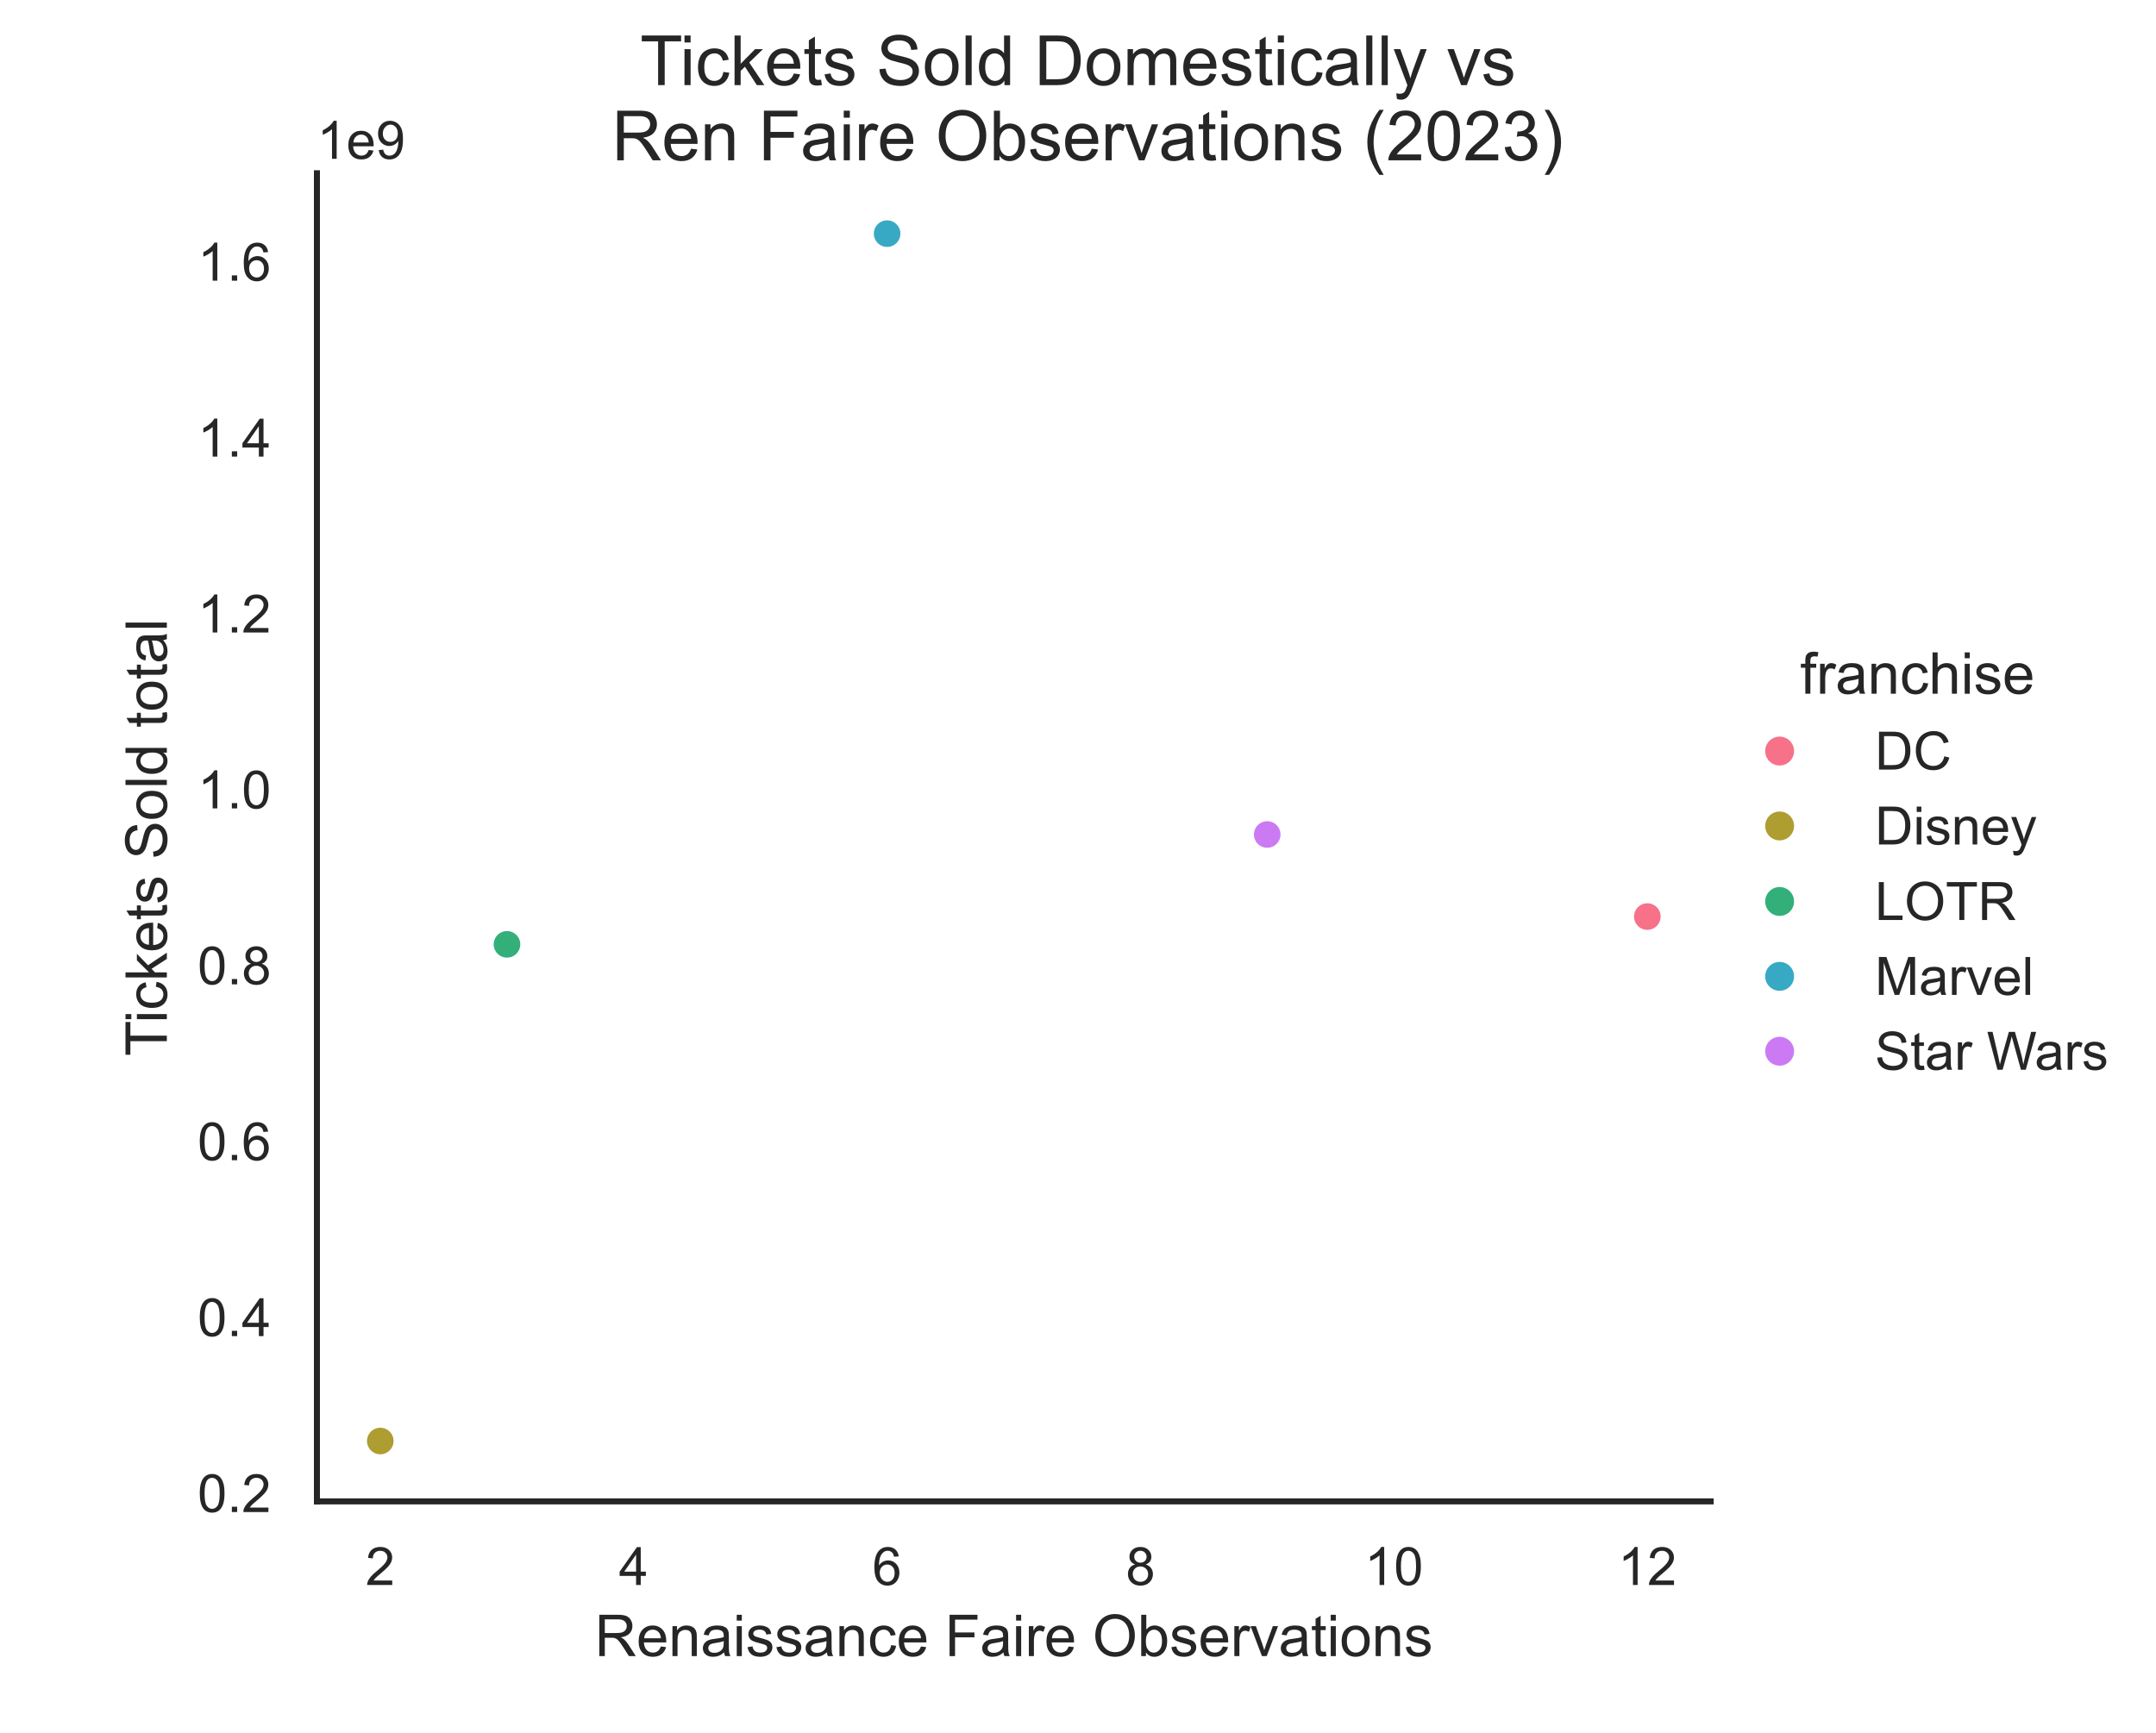
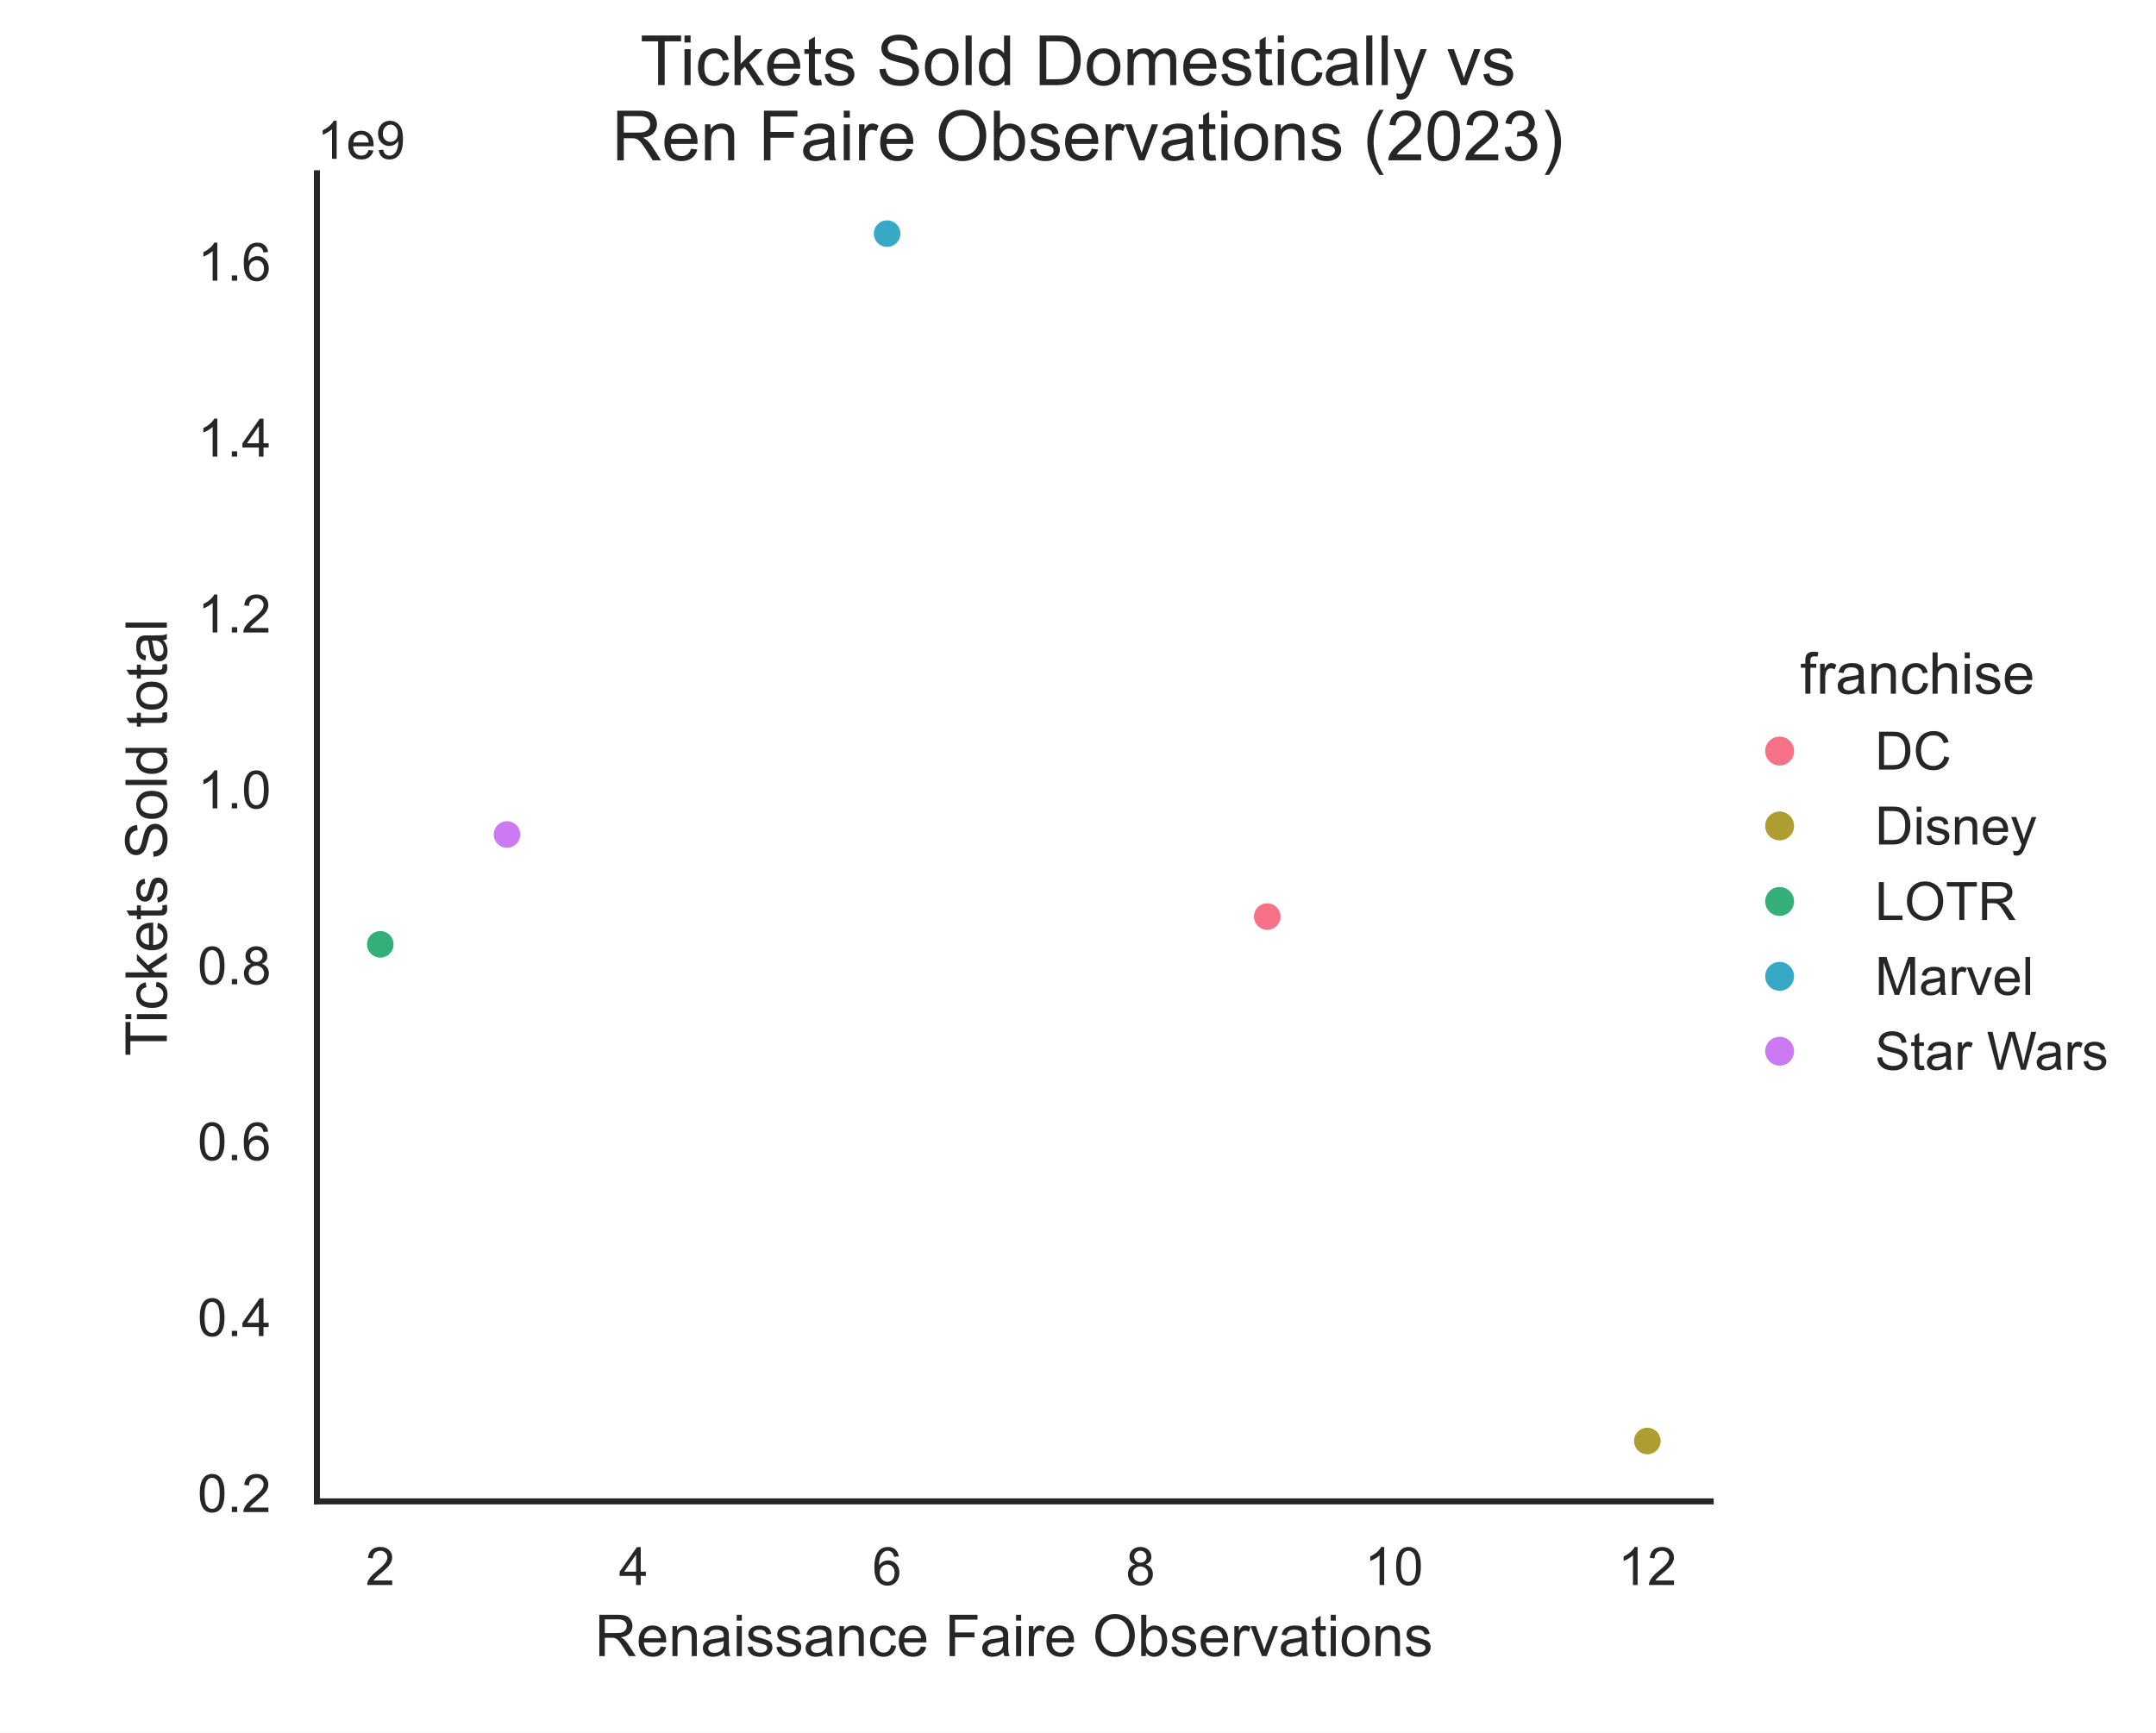
<svg xmlns="http://www.w3.org/2000/svg" xmlns:xlink="http://www.w3.org/1999/xlink" width="447.84pt" height="360pt" viewBox="0 0 447.84 360" version="1.1">
  <defs>
    <style type="text/css">*{stroke-linejoin: round; stroke-linecap: butt}</style>
  </defs>
  <g id="figure_1">
    <g id="patch_1">
      <path d="M 0 360  L 447.84 360  L 447.84 0  L 0 0  z " style="fill: #ffffff" />
    </g>
    <g id="axes_1">
      <g id="patch_2">
        <path d="M 65.832 311.94  L 355.341 311.94  L 355.341 36  L 65.832 36  z " style="fill: #ffffff" />
      </g>
      <g id="matplotlib.axis_1">
        <g id="xtick_1">
          <g id="text_1">
            <g style="fill: #262626" transform="translate(75.93343 329.3136) scale(0.11 -0.11)">
              <defs>
                <path id="ArialMT-32" d="M 3222 541  L 3222 0  L 194 0  Q 188 203 259 391  Q 375 700 629 1000  Q 884 1300 1366 1694  Q 2113 2306 2375 2664  Q 2638 3022 2638 3341  Q 2638 3675 2398 3904  Q 2159 4134 1775 4134  Q 1369 4134 1125 3890  Q 881 3647 878 3216  L 300 3275  Q 359 3922 746 4261  Q 1134 4600 1788 4600  Q 2447 4600 2831 4234  Q 3216 3869 3216 3328  Q 3216 3053 3103 2787  Q 2991 2522 2730 2228  Q 2469 1934 1863 1422  Q 1356 997 1212 845  Q 1069 694 975 541  L 3222 541  z " transform="scale(0.015625)" />
              </defs>
              <use xlink:href="#ArialMT-32" />
            </g>
          </g>
        </g>
        <g id="xtick_2">
          <g id="text_2">
            <g style="fill: #262626" transform="translate(128.5713 329.3136) scale(0.11 -0.11)">
              <defs>
                <path id="ArialMT-34" d="M 2069 0  L 2069 1097  L 81 1097  L 81 1613  L 2172 4581  L 2631 4581  L 2631 1613  L 3250 1613  L 3250 1097  L 2631 1097  L 2631 0  L 2069 0  z M 2069 1613  L 2069 3678  L 634 1613  L 2069 1613  z " transform="scale(0.015625)" />
              </defs>
              <use xlink:href="#ArialMT-34" />
            </g>
          </g>
        </g>
        <g id="xtick_3">
          <g id="text_3">
            <g style="fill: #262626" transform="translate(181.2092 329.3136) scale(0.11 -0.11)">
              <defs>
                <path id="ArialMT-36" d="M 3184 3459  L 2625 3416  Q 2550 3747 2413 3897  Q 2184 4138 1850 4138  Q 1581 4138 1378 3988  Q 1113 3794 959 3422  Q 806 3050 800 2363  Q 1003 2672 1297 2822  Q 1591 2972 1913 2972  Q 2475 2972 2870 2558  Q 3266 2144 3266 1488  Q 3266 1056 3080 686  Q 2894 316 2569 119  Q 2244 -78 1831 -78  Q 1128 -78 684 439  Q 241 956 241 2144  Q 241 3472 731 4075  Q 1159 4600 1884 4600  Q 2425 4600 2770 4297  Q 3116 3994 3184 3459  z M 888 1484  Q 888 1194 1011 928  Q 1134 663 1356 523  Q 1578 384 1822 384  Q 2178 384 2434 671  Q 2691 959 2691 1453  Q 2691 1928 2437 2201  Q 2184 2475 1800 2475  Q 1419 2475 1153 2201  Q 888 1928 888 1484  z " transform="scale(0.015625)" />
              </defs>
              <use xlink:href="#ArialMT-36" />
            </g>
          </g>
        </g>
        <g id="xtick_4">
          <g id="text_4">
            <g style="fill: #262626" transform="translate(233.8471 329.3136) scale(0.11 -0.11)">
              <defs>
                <path id="ArialMT-38" d="M 1131 2484  Q 781 2613 612 2850  Q 444 3088 444 3419  Q 444 3919 803 4259  Q 1163 4600 1759 4600  Q 2359 4600 2725 4251  Q 3091 3903 3091 3403  Q 3091 3084 2923 2848  Q 2756 2613 2416 2484  Q 2838 2347 3058 2040  Q 3278 1734 3278 1309  Q 3278 722 2862 322  Q 2447 -78 1769 -78  Q 1091 -78 675 323  Q 259 725 259 1325  Q 259 1772 486 2073  Q 713 2375 1131 2484  z M 1019 3438  Q 1019 3113 1228 2906  Q 1438 2700 1772 2700  Q 2097 2700 2305 2904  Q 2513 3109 2513 3406  Q 2513 3716 2298 3927  Q 2084 4138 1766 4138  Q 1444 4138 1231 3931  Q 1019 3725 1019 3438  z M 838 1322  Q 838 1081 952 856  Q 1066 631 1291 507  Q 1516 384 1775 384  Q 2178 384 2440 643  Q 2703 903 2703 1303  Q 2703 1709 2433 1975  Q 2163 2241 1756 2241  Q 1359 2241 1098 1978  Q 838 1716 838 1322  z " transform="scale(0.015625)" />
              </defs>
              <use xlink:href="#ArialMT-38" />
            </g>
          </g>
        </g>
        <g id="xtick_5">
          <g id="text_5">
            <g style="fill: #262626" transform="translate(283.4264 329.3136) scale(0.11 -0.11)">
              <defs>
                <path id="ArialMT-31" d="M 2384 0  L 1822 0  L 1822 3584  Q 1619 3391 1289 3197  Q 959 3003 697 2906  L 697 3450  Q 1169 3672 1522 3987  Q 1875 4303 2022 4600  L 2384 4600  L 2384 0  z " transform="scale(0.015625)" />
                <path id="ArialMT-30" d="M 266 2259  Q 266 3072 433 3567  Q 600 4063 929 4331  Q 1259 4600 1759 4600  Q 2128 4600 2406 4451  Q 2684 4303 2865 4023  Q 3047 3744 3150 3342  Q 3253 2941 3253 2259  Q 3253 1453 3087 958  Q 2922 463 2592 192  Q 2263 -78 1759 -78  Q 1097 -78 719 397  Q 266 969 266 2259  z M 844 2259  Q 844 1131 1108 757  Q 1372 384 1759 384  Q 2147 384 2411 759  Q 2675 1134 2675 2259  Q 2675 3391 2411 3762  Q 2147 4134 1753 4134  Q 1366 4134 1134 3806  Q 844 3388 844 2259  z " transform="scale(0.015625)" />
              </defs>
              <use xlink:href="#ArialMT-31" />
              <use xlink:href="#ArialMT-30" x="55.615" />
            </g>
          </g>
        </g>
        <g id="xtick_6">
          <g id="text_6">
            <g style="fill: #262626" transform="translate(336.0643 329.3136) scale(0.11 -0.11)">
              <use xlink:href="#ArialMT-31" />
              <use xlink:href="#ArialMT-32" x="55.615" />
            </g>
          </g>
        </g>
        <g id="text_7">
          <g style="fill: #262626" transform="translate(123.551 344.0892) scale(0.12 -0.12)">
            <defs>
              <path id="ArialMT-52" d="M 503 0  L 503 4581  L 2534 4581  Q 3147 4581 3465 4457  Q 3784 4334 3975 4021  Q 4166 3709 4166 3331  Q 4166 2844 3850 2509  Q 3534 2175 2875 2084  Q 3116 1969 3241 1856  Q 3506 1613 3744 1247  L 4541 0  L 3778 0  L 3172 953  Q 2906 1366 2734 1584  Q 2563 1803 2427 1890  Q 2291 1978 2150 2013  Q 2047 2034 1813 2034  L 1109 2034  L 1109 0  L 503 0  z M 1109 2559  L 2413 2559  Q 2828 2559 3062 2645  Q 3297 2731 3419 2920  Q 3541 3109 3541 3331  Q 3541 3656 3305 3865  Q 3069 4075 2559 4075  L 1109 4075  L 1109 2559  z " transform="scale(0.015625)" />
              <path id="ArialMT-65" d="M 2694 1069  L 3275 997  Q 3138 488 2766 206  Q 2394 -75 1816 -75  Q 1088 -75 661 373  Q 234 822 234 1631  Q 234 2469 665 2931  Q 1097 3394 1784 3394  Q 2450 3394 2872 2941  Q 3294 2488 3294 1666  Q 3294 1616 3291 1516  L 816 1516  Q 847 969 1125 678  Q 1403 388 1819 388  Q 2128 388 2347 550  Q 2566 713 2694 1069  z M 847 1978  L 2700 1978  Q 2663 2397 2488 2606  Q 2219 2931 1791 2931  Q 1403 2931 1139 2672  Q 875 2413 847 1978  z " transform="scale(0.015625)" />
              <path id="ArialMT-6e" d="M 422 0  L 422 3319  L 928 3319  L 928 2847  Q 1294 3394 1984 3394  Q 2284 3394 2536 3286  Q 2788 3178 2913 3003  Q 3038 2828 3088 2588  Q 3119 2431 3119 2041  L 3119 0  L 2556 0  L 2556 2019  Q 2556 2363 2490 2533  Q 2425 2703 2258 2804  Q 2091 2906 1866 2906  Q 1506 2906 1245 2678  Q 984 2450 984 1813  L 984 0  L 422 0  z " transform="scale(0.015625)" />
              <path id="ArialMT-61" d="M 2588 409  Q 2275 144 1986 34  Q 1697 -75 1366 -75  Q 819 -75 525 192  Q 231 459 231 875  Q 231 1119 342 1320  Q 453 1522 633 1644  Q 813 1766 1038 1828  Q 1203 1872 1538 1913  Q 2219 1994 2541 2106  Q 2544 2222 2544 2253  Q 2544 2597 2384 2738  Q 2169 2928 1744 2928  Q 1347 2928 1158 2789  Q 969 2650 878 2297  L 328 2372  Q 403 2725 575 2942  Q 747 3159 1072 3276  Q 1397 3394 1825 3394  Q 2250 3394 2515 3294  Q 2781 3194 2906 3042  Q 3031 2891 3081 2659  Q 3109 2516 3109 2141  L 3109 1391  Q 3109 606 3145 398  Q 3181 191 3288 0  L 2700 0  Q 2613 175 2588 409  z M 2541 1666  Q 2234 1541 1622 1453  Q 1275 1403 1131 1340  Q 988 1278 909 1158  Q 831 1038 831 891  Q 831 666 1001 516  Q 1172 366 1500 366  Q 1825 366 2078 508  Q 2331 650 2450 897  Q 2541 1088 2541 1459  L 2541 1666  z " transform="scale(0.015625)" />
              <path id="ArialMT-69" d="M 425 3934  L 425 4581  L 988 4581  L 988 3934  L 425 3934  z M 425 0  L 425 3319  L 988 3319  L 988 0  L 425 0  z " transform="scale(0.015625)" />
              <path id="ArialMT-73" d="M 197 991  L 753 1078  Q 800 744 1014 566  Q 1228 388 1613 388  Q 2000 388 2187 545  Q 2375 703 2375 916  Q 2375 1106 2209 1216  Q 2094 1291 1634 1406  Q 1016 1563 777 1677  Q 538 1791 414 1992  Q 291 2194 291 2438  Q 291 2659 392 2848  Q 494 3038 669 3163  Q 800 3259 1026 3326  Q 1253 3394 1513 3394  Q 1903 3394 2198 3281  Q 2494 3169 2634 2976  Q 2775 2784 2828 2463  L 2278 2388  Q 2241 2644 2061 2787  Q 1881 2931 1553 2931  Q 1166 2931 1000 2803  Q 834 2675 834 2503  Q 834 2394 903 2306  Q 972 2216 1119 2156  Q 1203 2125 1616 2013  Q 2213 1853 2448 1751  Q 2684 1650 2818 1456  Q 2953 1263 2953 975  Q 2953 694 2789 445  Q 2625 197 2315 61  Q 2006 -75 1616 -75  Q 969 -75 630 194  Q 291 463 197 991  z " transform="scale(0.015625)" />
              <path id="ArialMT-63" d="M 2588 1216  L 3141 1144  Q 3050 572 2676 248  Q 2303 -75 1759 -75  Q 1078 -75 664 370  Q 250 816 250 1647  Q 250 2184 428 2587  Q 606 2991 970 3192  Q 1334 3394 1763 3394  Q 2303 3394 2647 3120  Q 2991 2847 3088 2344  L 2541 2259  Q 2463 2594 2264 2762  Q 2066 2931 1784 2931  Q 1359 2931 1093 2626  Q 828 2322 828 1663  Q 828 994 1084 691  Q 1341 388 1753 388  Q 2084 388 2306 591  Q 2528 794 2588 1216  z " transform="scale(0.015625)" />
              <path id="ArialMT-20" transform="scale(0.015625)" />
              <path id="ArialMT-46" d="M 525 0  L 525 4581  L 3616 4581  L 3616 4041  L 1131 4041  L 1131 2622  L 3281 2622  L 3281 2081  L 1131 2081  L 1131 0  L 525 0  z " transform="scale(0.015625)" />
              <path id="ArialMT-72" d="M 416 0  L 416 3319  L 922 3319  L 922 2816  Q 1116 3169 1280 3281  Q 1444 3394 1641 3394  Q 1925 3394 2219 3213  L 2025 2691  Q 1819 2813 1613 2813  Q 1428 2813 1281 2702  Q 1134 2591 1072 2394  Q 978 2094 978 1738  L 978 0  L 416 0  z " transform="scale(0.015625)" />
              <path id="ArialMT-4f" d="M 309 2231  Q 309 3372 921 4017  Q 1534 4663 2503 4663  Q 3138 4663 3647 4359  Q 4156 4056 4423 3514  Q 4691 2972 4691 2284  Q 4691 1588 4409 1038  Q 4128 488 3612 205  Q 3097 -78 2500 -78  Q 1853 -78 1343 234  Q 834 547 571 1087  Q 309 1628 309 2231  z M 934 2222  Q 934 1394 1379 917  Q 1825 441 2497 441  Q 3181 441 3623 922  Q 4066 1403 4066 2288  Q 4066 2847 3877 3264  Q 3688 3681 3323 3911  Q 2959 4141 2506 4141  Q 1863 4141 1398 3698  Q 934 3256 934 2222  z " transform="scale(0.015625)" />
              <path id="ArialMT-62" d="M 941 0  L 419 0  L 419 4581  L 981 4581  L 981 2947  Q 1338 3394 1891 3394  Q 2197 3394 2470 3270  Q 2744 3147 2920 2923  Q 3097 2700 3197 2384  Q 3297 2069 3297 1709  Q 3297 856 2875 390  Q 2453 -75 1863 -75  Q 1275 -75 941 416  L 941 0  z M 934 1684  Q 934 1088 1097 822  Q 1363 388 1816 388  Q 2184 388 2453 708  Q 2722 1028 2722 1663  Q 2722 2313 2464 2622  Q 2206 2931 1841 2931  Q 1472 2931 1203 2611  Q 934 2291 934 1684  z " transform="scale(0.015625)" />
              <path id="ArialMT-76" d="M 1344 0  L 81 3319  L 675 3319  L 1388 1331  Q 1503 1009 1600 663  Q 1675 925 1809 1294  L 2547 3319  L 3125 3319  L 1869 0  L 1344 0  z " transform="scale(0.015625)" />
              <path id="ArialMT-74" d="M 1650 503  L 1731 6  Q 1494 -44 1306 -44  Q 1000 -44 831 53  Q 663 150 594 308  Q 525 466 525 972  L 525 2881  L 113 2881  L 113 3319  L 525 3319  L 525 4141  L 1084 4478  L 1084 3319  L 1650 3319  L 1650 2881  L 1084 2881  L 1084 941  Q 1084 700 1114 631  Q 1144 563 1211 522  Q 1278 481 1403 481  Q 1497 481 1650 503  z " transform="scale(0.015625)" />
              <path id="ArialMT-6f" d="M 213 1659  Q 213 2581 725 3025  Q 1153 3394 1769 3394  Q 2453 3394 2887 2945  Q 3322 2497 3322 1706  Q 3322 1066 3130 698  Q 2938 331 2570 128  Q 2203 -75 1769 -75  Q 1072 -75 642 372  Q 213 819 213 1659  z M 791 1659  Q 791 1022 1069 705  Q 1347 388 1769 388  Q 2188 388 2466 706  Q 2744 1025 2744 1678  Q 2744 2294 2464 2611  Q 2184 2928 1769 2928  Q 1347 2928 1069 2612  Q 791 2297 791 1659  z " transform="scale(0.015625)" />
            </defs>
            <use xlink:href="#ArialMT-52" />
            <use xlink:href="#ArialMT-65" x="72.217" />
            <use xlink:href="#ArialMT-6e" x="127.832" />
            <use xlink:href="#ArialMT-61" x="183.447" />
            <use xlink:href="#ArialMT-69" x="239.062" />
            <use xlink:href="#ArialMT-73" x="261.279" />
            <use xlink:href="#ArialMT-73" x="311.279" />
            <use xlink:href="#ArialMT-61" x="361.279" />
            <use xlink:href="#ArialMT-6e" x="416.895" />
            <use xlink:href="#ArialMT-63" x="472.51" />
            <use xlink:href="#ArialMT-65" x="522.51" />
            <use xlink:href="#ArialMT-20" x="578.125" />
            <use xlink:href="#ArialMT-46" x="605.908" />
            <use xlink:href="#ArialMT-61" x="666.992" />
            <use xlink:href="#ArialMT-69" x="722.607" />
            <use xlink:href="#ArialMT-72" x="744.824" />
            <use xlink:href="#ArialMT-65" x="778.125" />
            <use xlink:href="#ArialMT-20" x="833.74" />
            <use xlink:href="#ArialMT-4f" x="861.523" />
            <use xlink:href="#ArialMT-62" x="939.307" />
            <use xlink:href="#ArialMT-73" x="994.922" />
            <use xlink:href="#ArialMT-65" x="1044.922" />
            <use xlink:href="#ArialMT-72" x="1100.537" />
            <use xlink:href="#ArialMT-76" x="1133.838" />
            <use xlink:href="#ArialMT-61" x="1183.838" />
            <use xlink:href="#ArialMT-74" x="1239.453" />
            <use xlink:href="#ArialMT-69" x="1267.236" />
            <use xlink:href="#ArialMT-6f" x="1289.453" />
            <use xlink:href="#ArialMT-6e" x="1345.068" />
            <use xlink:href="#ArialMT-73" x="1400.684" />
          </g>
        </g>
      </g>
      <g id="matplotlib.axis_2">
        <g id="ytick_1">
          <g id="text_8">
            <g style="fill: #262626" transform="translate(41.04248 314.1526) scale(0.11 -0.11)">
              <defs>
                <path id="ArialMT-2e" d="M 581 0  L 581 641  L 1222 641  L 1222 0  L 581 0  z " transform="scale(0.015625)" />
              </defs>
              <use xlink:href="#ArialMT-30" />
              <use xlink:href="#ArialMT-2e" x="55.615" />
              <use xlink:href="#ArialMT-32" x="83.398" />
            </g>
          </g>
        </g>
        <g id="ytick_2">
          <g id="text_9">
            <g style="fill: #262626" transform="translate(41.04248 277.6049) scale(0.11 -0.11)">
              <use xlink:href="#ArialMT-30" />
              <use xlink:href="#ArialMT-2e" x="55.615" />
              <use xlink:href="#ArialMT-34" x="83.398" />
            </g>
          </g>
        </g>
        <g id="ytick_3">
          <g id="text_10">
            <g style="fill: #262626" transform="translate(41.04248 241.0573) scale(0.11 -0.11)">
              <use xlink:href="#ArialMT-30" />
              <use xlink:href="#ArialMT-2e" x="55.615" />
              <use xlink:href="#ArialMT-36" x="83.398" />
            </g>
          </g>
        </g>
        <g id="ytick_4">
          <g id="text_11">
            <g style="fill: #262626" transform="translate(41.04248 204.5096) scale(0.11 -0.11)">
              <use xlink:href="#ArialMT-30" />
              <use xlink:href="#ArialMT-2e" x="55.615" />
              <use xlink:href="#ArialMT-38" x="83.398" />
            </g>
          </g>
        </g>
        <g id="ytick_5">
          <g id="text_12">
            <g style="fill: #262626" transform="translate(41.04248 167.962) scale(0.11 -0.11)">
              <use xlink:href="#ArialMT-31" />
              <use xlink:href="#ArialMT-2e" x="55.615" />
              <use xlink:href="#ArialMT-30" x="83.398" />
            </g>
          </g>
        </g>
        <g id="ytick_6">
          <g id="text_13">
            <g style="fill: #262626" transform="translate(41.04248 131.4143) scale(0.11 -0.11)">
              <use xlink:href="#ArialMT-31" />
              <use xlink:href="#ArialMT-2e" x="55.615" />
              <use xlink:href="#ArialMT-32" x="83.398" />
            </g>
          </g>
        </g>
        <g id="ytick_7">
          <g id="text_14">
            <g style="fill: #262626" transform="translate(41.04248 94.86666) scale(0.11 -0.11)">
              <use xlink:href="#ArialMT-31" />
              <use xlink:href="#ArialMT-2e" x="55.615" />
              <use xlink:href="#ArialMT-34" x="83.398" />
            </g>
          </g>
        </g>
        <g id="ytick_8">
          <g id="text_15">
            <g style="fill: #262626" transform="translate(41.04248 58.31901) scale(0.11 -0.11)">
              <use xlink:href="#ArialMT-31" />
              <use xlink:href="#ArialMT-2e" x="55.615" />
              <use xlink:href="#ArialMT-36" x="83.398" />
            </g>
          </g>
        </g>
        <g id="text_16">
          <g style="fill: #262626" transform="translate(34.65748 219.4284) rotate(-90) scale(0.12 -0.12)">
            <defs>
              <path id="ArialMT-54" d="M 1659 0  L 1659 4041  L 150 4041  L 150 4581  L 3781 4581  L 3781 4041  L 2266 4041  L 2266 0  L 1659 0  z " transform="scale(0.015625)" />
              <path id="ArialMT-6b" d="M 425 0  L 425 4581  L 988 4581  L 988 1969  L 2319 3319  L 3047 3319  L 1778 2088  L 3175 0  L 2481 0  L 1384 1697  L 988 1316  L 988 0  L 425 0  z " transform="scale(0.015625)" />
              <path id="ArialMT-53" d="M 288 1472  L 859 1522  Q 900 1178 1048 958  Q 1197 738 1509 602  Q 1822 466 2213 466  Q 2559 466 2825 569  Q 3091 672 3220 851  Q 3350 1031 3350 1244  Q 3350 1459 3225 1620  Q 3100 1781 2813 1891  Q 2628 1963 1997 2114  Q 1366 2266 1113 2400  Q 784 2572 623 2826  Q 463 3081 463 3397  Q 463 3744 659 4045  Q 856 4347 1234 4503  Q 1613 4659 2075 4659  Q 2584 4659 2973 4495  Q 3363 4331 3572 4012  Q 3781 3694 3797 3291  L 3216 3247  Q 3169 3681 2898 3903  Q 2628 4125 2100 4125  Q 1550 4125 1298 3923  Q 1047 3722 1047 3438  Q 1047 3191 1225 3031  Q 1400 2872 2139 2705  Q 2878 2538 3153 2413  Q 3553 2228 3743 1945  Q 3934 1663 3934 1294  Q 3934 928 3725 604  Q 3516 281 3123 101  Q 2731 -78 2241 -78  Q 1619 -78 1198 103  Q 778 284 539 648  Q 300 1013 288 1472  z " transform="scale(0.015625)" />
              <path id="ArialMT-6c" d="M 409 0  L 409 4581  L 972 4581  L 972 0  L 409 0  z " transform="scale(0.015625)" />
              <path id="ArialMT-64" d="M 2575 0  L 2575 419  Q 2259 -75 1647 -75  Q 1250 -75 917 144  Q 584 363 401 755  Q 219 1147 219 1656  Q 219 2153 384 2558  Q 550 2963 881 3178  Q 1213 3394 1622 3394  Q 1922 3394 2156 3267  Q 2391 3141 2538 2938  L 2538 4581  L 3097 4581  L 3097 0  L 2575 0  z M 797 1656  Q 797 1019 1065 703  Q 1334 388 1700 388  Q 2069 388 2326 689  Q 2584 991 2584 1609  Q 2584 2291 2321 2609  Q 2059 2928 1675 2928  Q 1300 2928 1048 2622  Q 797 2316 797 1656  z " transform="scale(0.015625)" />
            </defs>
            <use xlink:href="#ArialMT-54" />
            <use xlink:href="#ArialMT-69" x="57.334" />
            <use xlink:href="#ArialMT-63" x="79.551" />
            <use xlink:href="#ArialMT-6b" x="129.551" />
            <use xlink:href="#ArialMT-65" x="179.551" />
            <use xlink:href="#ArialMT-74" x="235.166" />
            <use xlink:href="#ArialMT-73" x="262.949" />
            <use xlink:href="#ArialMT-20" x="312.949" />
            <use xlink:href="#ArialMT-53" x="340.732" />
            <use xlink:href="#ArialMT-6f" x="407.432" />
            <use xlink:href="#ArialMT-6c" x="463.047" />
            <use xlink:href="#ArialMT-64" x="485.264" />
            <use xlink:href="#ArialMT-20" x="540.879" />
            <use xlink:href="#ArialMT-74" x="568.662" />
            <use xlink:href="#ArialMT-6f" x="596.445" />
            <use xlink:href="#ArialMT-74" x="652.061" />
            <use xlink:href="#ArialMT-61" x="679.844" />
            <use xlink:href="#ArialMT-6c" x="735.459" />
          </g>
        </g>
        <g id="text_17">
          <g style="fill: #262626" transform="translate(65.83248 33) scale(0.11 -0.11)">
            <defs>
              <path id="ArialMT-39" d="M 350 1059  L 891 1109  Q 959 728 1153 556  Q 1347 384 1650 384  Q 1909 384 2104 503  Q 2300 622 2425 820  Q 2550 1019 2634 1356  Q 2719 1694 2719 2044  Q 2719 2081 2716 2156  Q 2547 1888 2255 1720  Q 1963 1553 1622 1553  Q 1053 1553 659 1965  Q 266 2378 266 3053  Q 266 3750 677 4175  Q 1088 4600 1706 4600  Q 2153 4600 2523 4359  Q 2894 4119 3086 3673  Q 3278 3228 3278 2384  Q 3278 1506 3087 986  Q 2897 466 2520 194  Q 2144 -78 1638 -78  Q 1100 -78 759 220  Q 419 519 350 1059  z M 2653 3081  Q 2653 3566 2395 3850  Q 2138 4134 1775 4134  Q 1400 4134 1122 3828  Q 844 3522 844 3034  Q 844 2597 1108 2323  Q 1372 2050 1759 2050  Q 2150 2050 2401 2323  Q 2653 2597 2653 3081  z " transform="scale(0.015625)" />
            </defs>
            <use xlink:href="#ArialMT-31" />
            <use xlink:href="#ArialMT-65" x="55.615" />
            <use xlink:href="#ArialMT-39" x="111.23" />
          </g>
        </g>
      </g>
      <g id="PathCollection_1">
        <defs>
-           <path id="C0_0_f06569eda6" d="M 0 3  C 0.796 3 1.559 2.684 2.121 2.121  C 2.684 1.559 3 0.796 3 -0  C 3 -0.796 2.684 -1.559 2.121 -2.121  C 1.559 -2.684 0.796 -3 0 -3  C -0.796 -3 -1.559 -2.684 -2.121 -2.121  C -2.684 -1.559 -3 -0.796 -3 0  C -3 0.796 -2.684 1.559 -2.121 2.121  C -1.559 2.684 -0.796 3 0 3  z " />
-         </defs>
-         <g clip-path="url(#p6e26831e91)">
-           <use xlink:href="#C0_0_f06569eda6" x="342.181" y="190.433" style="fill: #f77189; stroke: #ffffff; stroke-width: 0.48" />
-         </g>
-         <g clip-path="url(#p6e26831e91)">
-           <use xlink:href="#C0_0_f06569eda6" x="78.992" y="299.397" style="fill: #ae9d31; stroke: #ffffff; stroke-width: 0.48" />
-         </g>
-         <g clip-path="url(#p6e26831e91)">
-           <use xlink:href="#C0_0_f06569eda6" x="105.311" y="196.206" style="fill: #33b07a; stroke: #ffffff; stroke-width: 0.48" />
-         </g>
-         <g clip-path="url(#p6e26831e91)">
-           <use xlink:href="#C0_0_f06569eda6" x="184.268" y="48.543" style="fill: #38a9c5; stroke: #ffffff; stroke-width: 0.48" />
-         </g>
-         <g clip-path="url(#p6e26831e91)">
-           <use xlink:href="#C0_0_f06569eda6" x="263.225" y="173.381" style="fill: #cc7af4; stroke: #ffffff; stroke-width: 0.48" />
+           <path id="C0_0_73ec927f8f" d="M 0 3  C 0.796 3 1.559 2.684 2.121 2.121  C 2.684 1.559 3 0.796 3 -0  C 3 -0.796 2.684 -1.559 2.121 -2.121  C 1.559 -2.684 0.796 -3 0 -3  C -0.796 -3 -1.559 -2.684 -2.121 -2.121  C -2.684 -1.559 -3 -0.796 -3 0  C -3 0.796 -2.684 1.559 -2.121 2.121  C -1.559 2.684 -0.796 3 0 3  z " />
+         </defs>
+         <g clip-path="url(#p8183a717b1)">
+           <use xlink:href="#C0_0_73ec927f8f" x="263.225" y="190.433" style="fill: #f77189; stroke: #ffffff; stroke-width: 0.48" />
+         </g>
+         <g clip-path="url(#p8183a717b1)">
+           <use xlink:href="#C0_0_73ec927f8f" x="342.181" y="299.397" style="fill: #ae9d31; stroke: #ffffff; stroke-width: 0.48" />
+         </g>
+         <g clip-path="url(#p8183a717b1)">
+           <use xlink:href="#C0_0_73ec927f8f" x="78.992" y="196.206" style="fill: #33b07a; stroke: #ffffff; stroke-width: 0.48" />
+         </g>
+         <g clip-path="url(#p8183a717b1)">
+           <use xlink:href="#C0_0_73ec927f8f" x="184.268" y="48.543" style="fill: #38a9c5; stroke: #ffffff; stroke-width: 0.48" />
+         </g>
+         <g clip-path="url(#p8183a717b1)">
+           <use xlink:href="#C0_0_73ec927f8f" x="105.311" y="173.381" style="fill: #cc7af4; stroke: #ffffff; stroke-width: 0.48" />
        </g>
      </g>
      <g id="line2d_1" />
      <g id="line2d_2" />
      <g id="line2d_3" />
      <g id="line2d_4" />
      <g id="line2d_5" />
      <g id="patch_3">
        <path d="M 65.832 311.94  L 65.832 36  " style="fill: none; stroke: #262626; stroke-width: 1.25; stroke-linejoin: miter; stroke-linecap: square" />
      </g>
      <g id="patch_4">
        <path d="M 65.832 311.94  L 355.341 311.94  " style="fill: none; stroke: #262626; stroke-width: 1.25; stroke-linejoin: miter; stroke-linecap: square" />
      </g>
    </g>
    <g id="text_18">
      <g style="fill: #262626" transform="translate(132.9694 17.68275) scale(0.144 -0.144)">
        <defs>
          <path id="ArialMT-44" d="M 494 0  L 494 4581  L 2072 4581  Q 2606 4581 2888 4516  Q 3281 4425 3559 4188  Q 3922 3881 4101 3404  Q 4281 2928 4281 2316  Q 4281 1794 4159 1391  Q 4038 988 3847 723  Q 3656 459 3429 307  Q 3203 156 2883 78  Q 2563 0 2147 0  L 494 0  z M 1100 541  L 2078 541  Q 2531 541 2789 625  Q 3047 709 3200 863  Q 3416 1078 3536 1442  Q 3656 1806 3656 2325  Q 3656 3044 3420 3430  Q 3184 3816 2847 3947  Q 2603 4041 2063 4041  L 1100 4041  L 1100 541  z " transform="scale(0.015625)" />
          <path id="ArialMT-6d" d="M 422 0  L 422 3319  L 925 3319  L 925 2853  Q 1081 3097 1340 3245  Q 1600 3394 1931 3394  Q 2300 3394 2536 3241  Q 2772 3088 2869 2813  Q 3263 3394 3894 3394  Q 4388 3394 4653 3120  Q 4919 2847 4919 2278  L 4919 0  L 4359 0  L 4359 2091  Q 4359 2428 4304 2576  Q 4250 2725 4106 2815  Q 3963 2906 3769 2906  Q 3419 2906 3187 2673  Q 2956 2441 2956 1928  L 2956 0  L 2394 0  L 2394 2156  Q 2394 2531 2256 2718  Q 2119 2906 1806 2906  Q 1569 2906 1367 2781  Q 1166 2656 1075 2415  Q 984 2175 984 1722  L 984 0  L 422 0  z " transform="scale(0.015625)" />
          <path id="ArialMT-79" d="M 397 -1278  L 334 -750  Q 519 -800 656 -800  Q 844 -800 956 -737  Q 1069 -675 1141 -563  Q 1194 -478 1313 -144  Q 1328 -97 1363 -6  L 103 3319  L 709 3319  L 1400 1397  Q 1534 1031 1641 628  Q 1738 1016 1872 1384  L 2581 3319  L 3144 3319  L 1881 -56  Q 1678 -603 1566 -809  Q 1416 -1088 1222 -1217  Q 1028 -1347 759 -1347  Q 597 -1347 397 -1278  z " transform="scale(0.015625)" />
        </defs>
        <use xlink:href="#ArialMT-54" />
        <use xlink:href="#ArialMT-69" x="57.334" />
        <use xlink:href="#ArialMT-63" x="79.551" />
        <use xlink:href="#ArialMT-6b" x="129.551" />
        <use xlink:href="#ArialMT-65" x="179.551" />
        <use xlink:href="#ArialMT-74" x="235.166" />
        <use xlink:href="#ArialMT-73" x="262.949" />
        <use xlink:href="#ArialMT-20" x="312.949" />
        <use xlink:href="#ArialMT-53" x="340.732" />
        <use xlink:href="#ArialMT-6f" x="407.432" />
        <use xlink:href="#ArialMT-6c" x="463.047" />
        <use xlink:href="#ArialMT-64" x="485.264" />
        <use xlink:href="#ArialMT-20" x="540.879" />
        <use xlink:href="#ArialMT-44" x="568.662" />
        <use xlink:href="#ArialMT-6f" x="640.879" />
        <use xlink:href="#ArialMT-6d" x="696.494" />
        <use xlink:href="#ArialMT-65" x="779.795" />
        <use xlink:href="#ArialMT-73" x="835.41" />
        <use xlink:href="#ArialMT-74" x="885.41" />
        <use xlink:href="#ArialMT-69" x="913.193" />
        <use xlink:href="#ArialMT-63" x="935.41" />
        <use xlink:href="#ArialMT-61" x="985.41" />
        <use xlink:href="#ArialMT-6c" x="1041.025" />
        <use xlink:href="#ArialMT-6c" x="1063.242" />
        <use xlink:href="#ArialMT-79" x="1085.459" />
        <use xlink:href="#ArialMT-20" x="1135.459" />
        <use xlink:href="#ArialMT-76" x="1163.242" />
        <use xlink:href="#ArialMT-73" x="1213.242" />
      </g>
      <g style="fill: #262626" transform="translate(123.0817 33.3036) scale(0.144 -0.144)">
        <defs>
          <path id="ArialMT-28" d="M 1497 -1347  Q 1031 -759 709 28  Q 388 816 388 1659  Q 388 2403 628 3084  Q 909 3875 1497 4659  L 1900 4659  Q 1522 4009 1400 3731  Q 1209 3300 1100 2831  Q 966 2247 966 1656  Q 966 153 1900 -1347  L 1497 -1347  z " transform="scale(0.015625)" />
          <path id="ArialMT-33" d="M 269 1209  L 831 1284  Q 928 806 1161 595  Q 1394 384 1728 384  Q 2125 384 2398 659  Q 2672 934 2672 1341  Q 2672 1728 2419 1979  Q 2166 2231 1775 2231  Q 1616 2231 1378 2169  L 1441 2663  Q 1497 2656 1531 2656  Q 1891 2656 2178 2843  Q 2466 3031 2466 3422  Q 2466 3731 2256 3934  Q 2047 4138 1716 4138  Q 1388 4138 1169 3931  Q 950 3725 888 3313  L 325 3413  Q 428 3978 793 4289  Q 1159 4600 1703 4600  Q 2078 4600 2393 4439  Q 2709 4278 2876 4000  Q 3044 3722 3044 3409  Q 3044 3113 2884 2869  Q 2725 2625 2413 2481  Q 2819 2388 3044 2092  Q 3269 1797 3269 1353  Q 3269 753 2831 336  Q 2394 -81 1725 -81  Q 1122 -81 723 278  Q 325 638 269 1209  z " transform="scale(0.015625)" />
          <path id="ArialMT-29" d="M 791 -1347  L 388 -1347  Q 1322 153 1322 1656  Q 1322 2244 1188 2822  Q 1081 3291 891 3722  Q 769 4003 388 4659  L 791 4659  Q 1378 3875 1659 3084  Q 1900 2403 1900 1659  Q 1900 816 1576 28  Q 1253 -759 791 -1347  z " transform="scale(0.015625)" />
        </defs>
        <use xlink:href="#ArialMT-20" />
        <use xlink:href="#ArialMT-52" x="27.783" />
        <use xlink:href="#ArialMT-65" x="100" />
        <use xlink:href="#ArialMT-6e" x="155.615" />
        <use xlink:href="#ArialMT-20" x="211.23" />
        <use xlink:href="#ArialMT-46" x="239.014" />
        <use xlink:href="#ArialMT-61" x="300.098" />
        <use xlink:href="#ArialMT-69" x="355.713" />
        <use xlink:href="#ArialMT-72" x="377.93" />
        <use xlink:href="#ArialMT-65" x="411.23" />
        <use xlink:href="#ArialMT-20" x="466.846" />
        <use xlink:href="#ArialMT-4f" x="494.629" />
        <use xlink:href="#ArialMT-62" x="572.412" />
        <use xlink:href="#ArialMT-73" x="628.027" />
        <use xlink:href="#ArialMT-65" x="678.027" />
        <use xlink:href="#ArialMT-72" x="733.643" />
        <use xlink:href="#ArialMT-76" x="766.943" />
        <use xlink:href="#ArialMT-61" x="816.943" />
        <use xlink:href="#ArialMT-74" x="872.559" />
        <use xlink:href="#ArialMT-69" x="900.342" />
        <use xlink:href="#ArialMT-6f" x="922.559" />
        <use xlink:href="#ArialMT-6e" x="978.174" />
        <use xlink:href="#ArialMT-73" x="1033.789" />
        <use xlink:href="#ArialMT-20" x="1083.789" />
        <use xlink:href="#ArialMT-28" x="1111.572" />
        <use xlink:href="#ArialMT-32" x="1144.873" />
        <use xlink:href="#ArialMT-30" x="1200.488" />
        <use xlink:href="#ArialMT-32" x="1256.104" />
        <use xlink:href="#ArialMT-33" x="1311.719" />
        <use xlink:href="#ArialMT-29" x="1367.334" />
      </g>
    </g>
    <g id="legend_1">
      <g id="text_19">
        <g style="fill: #262626" transform="translate(373.9564 144.1381) scale(0.12 -0.12)">
          <defs>
            <path id="ArialMT-66" d="M 556 0  L 556 2881  L 59 2881  L 59 3319  L 556 3319  L 556 3672  Q 556 4006 616 4169  Q 697 4388 901 4523  Q 1106 4659 1475 4659  Q 1713 4659 2000 4603  L 1916 4113  Q 1741 4144 1584 4144  Q 1328 4144 1222 4034  Q 1116 3925 1116 3625  L 1116 3319  L 1763 3319  L 1763 2881  L 1116 2881  L 1116 0  L 556 0  z " transform="scale(0.015625)" />
            <path id="ArialMT-68" d="M 422 0  L 422 4581  L 984 4581  L 984 2938  Q 1378 3394 1978 3394  Q 2347 3394 2619 3248  Q 2891 3103 3008 2847  Q 3125 2591 3125 2103  L 3125 0  L 2563 0  L 2563 2103  Q 2563 2525 2380 2717  Q 2197 2909 1863 2909  Q 1613 2909 1392 2779  Q 1172 2650 1078 2428  Q 984 2206 984 1816  L 984 0  L 422 0  z " transform="scale(0.015625)" />
          </defs>
          <use xlink:href="#ArialMT-66" />
          <use xlink:href="#ArialMT-72" x="27.783" />
          <use xlink:href="#ArialMT-61" x="61.084" />
          <use xlink:href="#ArialMT-6e" x="116.699" />
          <use xlink:href="#ArialMT-63" x="172.314" />
          <use xlink:href="#ArialMT-68" x="222.314" />
          <use xlink:href="#ArialMT-69" x="277.93" />
          <use xlink:href="#ArialMT-73" x="300.146" />
          <use xlink:href="#ArialMT-65" x="350.146" />
        </g>
      </g>
      <g id="line2d_6">
        <defs>
-           <path id="m6d6915e504" d="M 0 3  C 0.796 3 1.559 2.684 2.121 2.121  C 2.684 1.559 3 0.796 3 0  C 3 -0.796 2.684 -1.559 2.121 -2.121  C 1.559 -2.684 0.796 -3 0 -3  C -0.796 -3 -1.559 -2.684 -2.121 -2.121  C -2.684 -1.559 -3 -0.796 -3 0  C -3 0.796 -2.684 1.559 -2.121 2.121  C -1.559 2.684 -0.796 3 0 3  z " />
+           <path id="m5387a07a7c" d="M 0 3  C 0.796 3 1.559 2.684 2.121 2.121  C 2.684 1.559 3 0.796 3 0  C 3 -0.796 2.684 -1.559 2.121 -2.121  C 1.559 -2.684 0.796 -3 0 -3  C -0.796 -3 -1.559 -2.684 -2.121 -2.121  C -2.684 -1.559 -3 -0.796 -3 0  C -3 0.796 -2.684 1.559 -2.121 2.121  C -1.559 2.684 -0.796 3 0 3  z " />
        </defs>
        <g>
-           <use xlink:href="#m6d6915e504" x="369.661" y="156.047" style="fill: #f77189" />
+           <use xlink:href="#m5387a07a7c" x="369.661" y="156.047" style="fill: #f77189" />
        </g>
      </g>
      <g id="text_20">
        <g style="fill: #262626" transform="translate(389.4609 159.8967) scale(0.11 -0.11)">
          <defs>
            <path id="ArialMT-43" d="M 3763 1606  L 4369 1453  Q 4178 706 3683 314  Q 3188 -78 2472 -78  Q 1731 -78 1267 223  Q 803 525 561 1097  Q 319 1669 319 2325  Q 319 3041 592 3573  Q 866 4106 1370 4382  Q 1875 4659 2481 4659  Q 3169 4659 3637 4309  Q 4106 3959 4291 3325  L 3694 3184  Q 3534 3684 3231 3912  Q 2928 4141 2469 4141  Q 1941 4141 1586 3887  Q 1231 3634 1087 3207  Q 944 2781 944 2328  Q 944 1744 1114 1308  Q 1284 872 1643 656  Q 2003 441 2422 441  Q 2931 441 3284 734  Q 3638 1028 3763 1606  z " transform="scale(0.015625)" />
          </defs>
          <use xlink:href="#ArialMT-44" />
          <use xlink:href="#ArialMT-43" x="72.217" />
        </g>
      </g>
      <g id="line2d_7">
        <defs>
-           <path id="m570989d22f" d="M 0 3  C 0.796 3 1.559 2.684 2.121 2.121  C 2.684 1.559 3 0.796 3 0  C 3 -0.796 2.684 -1.559 2.121 -2.121  C 1.559 -2.684 0.796 -3 0 -3  C -0.796 -3 -1.559 -2.684 -2.121 -2.121  C -2.684 -1.559 -3 -0.796 -3 0  C -3 0.796 -2.684 1.559 -2.121 2.121  C -1.559 2.684 -0.796 3 0 3  z " />
+           <path id="m43890d2221" d="M 0 3  C 0.796 3 1.559 2.684 2.121 2.121  C 2.684 1.559 3 0.796 3 0  C 3 -0.796 2.684 -1.559 2.121 -2.121  C 1.559 -2.684 0.796 -3 0 -3  C -0.796 -3 -1.559 -2.684 -2.121 -2.121  C -2.684 -1.559 -3 -0.796 -3 0  C -3 0.796 -2.684 1.559 -2.121 2.121  C -1.559 2.684 -0.796 3 0 3  z " />
        </defs>
        <g>
-           <use xlink:href="#m570989d22f" x="369.661" y="171.607" style="fill: #ae9d31" />
+           <use xlink:href="#m43890d2221" x="369.661" y="171.607" style="fill: #ae9d31" />
        </g>
      </g>
      <g id="text_21">
        <g style="fill: #262626" transform="translate(389.4609 175.4566) scale(0.11 -0.11)">
          <use xlink:href="#ArialMT-44" />
          <use xlink:href="#ArialMT-69" x="72.217" />
          <use xlink:href="#ArialMT-73" x="94.434" />
          <use xlink:href="#ArialMT-6e" x="144.434" />
          <use xlink:href="#ArialMT-65" x="200.049" />
          <use xlink:href="#ArialMT-79" x="255.664" />
        </g>
      </g>
      <g id="line2d_8">
        <defs>
-           <path id="m9b8068eec8" d="M 0 3  C 0.796 3 1.559 2.684 2.121 2.121  C 2.684 1.559 3 0.796 3 0  C 3 -0.796 2.684 -1.559 2.121 -2.121  C 1.559 -2.684 0.796 -3 0 -3  C -0.796 -3 -1.559 -2.684 -2.121 -2.121  C -2.684 -1.559 -3 -0.796 -3 0  C -3 0.796 -2.684 1.559 -2.121 2.121  C -1.559 2.684 -0.796 3 0 3  z " />
+           <path id="m7bb5255c98" d="M 0 3  C 0.796 3 1.559 2.684 2.121 2.121  C 2.684 1.559 3 0.796 3 0  C 3 -0.796 2.684 -1.559 2.121 -2.121  C 1.559 -2.684 0.796 -3 0 -3  C -0.796 -3 -1.559 -2.684 -2.121 -2.121  C -2.684 -1.559 -3 -0.796 -3 0  C -3 0.796 -2.684 1.559 -2.121 2.121  C -1.559 2.684 -0.796 3 0 3  z " />
        </defs>
        <g>
-           <use xlink:href="#m9b8068eec8" x="369.661" y="187.295" style="fill: #33b07a" />
+           <use xlink:href="#m7bb5255c98" x="369.661" y="187.295" style="fill: #33b07a" />
        </g>
      </g>
      <g id="text_22">
        <g style="fill: #262626" transform="translate(389.4609 191.1453) scale(0.11 -0.11)">
          <defs>
            <path id="ArialMT-4c" d="M 469 0  L 469 4581  L 1075 4581  L 1075 541  L 3331 541  L 3331 0  L 469 0  z " transform="scale(0.015625)" />
          </defs>
          <use xlink:href="#ArialMT-4c" />
          <use xlink:href="#ArialMT-4f" x="55.615" />
          <use xlink:href="#ArialMT-54" x="133.398" />
          <use xlink:href="#ArialMT-52" x="194.482" />
        </g>
      </g>
      <g id="line2d_9">
        <defs>
-           <path id="m9c79073c6e" d="M 0 3  C 0.796 3 1.559 2.684 2.121 2.121  C 2.684 1.559 3 0.796 3 0  C 3 -0.796 2.684 -1.559 2.121 -2.121  C 1.559 -2.684 0.796 -3 0 -3  C -0.796 -3 -1.559 -2.684 -2.121 -2.121  C -2.684 -1.559 -3 -0.796 -3 0  C -3 0.796 -2.684 1.559 -2.121 2.121  C -1.559 2.684 -0.796 3 0 3  z " />
+           <path id="me8d1ea0a0b" d="M 0 3  C 0.796 3 1.559 2.684 2.121 2.121  C 2.684 1.559 3 0.796 3 0  C 3 -0.796 2.684 -1.559 2.121 -2.121  C 1.559 -2.684 0.796 -3 0 -3  C -0.796 -3 -1.559 -2.684 -2.121 -2.121  C -2.684 -1.559 -3 -0.796 -3 0  C -3 0.796 -2.684 1.559 -2.121 2.121  C -1.559 2.684 -0.796 3 0 3  z " />
        </defs>
        <g>
-           <use xlink:href="#m9c79073c6e" x="369.661" y="202.855" style="fill: #38a9c5" />
+           <use xlink:href="#me8d1ea0a0b" x="369.661" y="202.855" style="fill: #38a9c5" />
        </g>
      </g>
      <g id="text_23">
        <g style="fill: #262626" transform="translate(389.4609 206.7052) scale(0.11 -0.11)">
          <defs>
            <path id="ArialMT-4d" d="M 475 0  L 475 4581  L 1388 4581  L 2472 1338  Q 2622 884 2691 659  Q 2769 909 2934 1394  L 4031 4581  L 4847 4581  L 4847 0  L 4263 0  L 4263 3834  L 2931 0  L 2384 0  L 1059 3900  L 1059 0  L 475 0  z " transform="scale(0.015625)" />
          </defs>
          <use xlink:href="#ArialMT-4d" />
          <use xlink:href="#ArialMT-61" x="83.301" />
          <use xlink:href="#ArialMT-72" x="138.916" />
          <use xlink:href="#ArialMT-76" x="172.217" />
          <use xlink:href="#ArialMT-65" x="222.217" />
          <use xlink:href="#ArialMT-6c" x="277.832" />
        </g>
      </g>
      <g id="line2d_10">
        <defs>
-           <path id="m96d382d904" d="M 0 3  C 0.796 3 1.559 2.684 2.121 2.121  C 2.684 1.559 3 0.796 3 0  C 3 -0.796 2.684 -1.559 2.121 -2.121  C 1.559 -2.684 0.796 -3 0 -3  C -0.796 -3 -1.559 -2.684 -2.121 -2.121  C -2.684 -1.559 -3 -0.796 -3 0  C -3 0.796 -2.684 1.559 -2.121 2.121  C -1.559 2.684 -0.796 3 0 3  z " />
+           <path id="m4644d12f0a" d="M 0 3  C 0.796 3 1.559 2.684 2.121 2.121  C 2.684 1.559 3 0.796 3 0  C 3 -0.796 2.684 -1.559 2.121 -2.121  C 1.559 -2.684 0.796 -3 0 -3  C -0.796 -3 -1.559 -2.684 -2.121 -2.121  C -2.684 -1.559 -3 -0.796 -3 0  C -3 0.796 -2.684 1.559 -2.121 2.121  C -1.559 2.684 -0.796 3 0 3  z " />
        </defs>
        <g>
-           <use xlink:href="#m96d382d904" x="369.661" y="218.415" style="fill: #cc7af4" />
+           <use xlink:href="#m4644d12f0a" x="369.661" y="218.415" style="fill: #cc7af4" />
        </g>
      </g>
      <g id="text_24">
        <g style="fill: #262626" transform="translate(389.4609 222.265) scale(0.11 -0.11)">
          <defs>
            <path id="ArialMT-57" d="M 1294 0  L 78 4581  L 700 4581  L 1397 1578  Q 1509 1106 1591 641  Q 1766 1375 1797 1488  L 2669 4581  L 3400 4581  L 4056 2263  Q 4303 1400 4413 641  Q 4500 1075 4641 1638  L 5359 4581  L 5969 4581  L 4713 0  L 4128 0  L 3163 3491  Q 3041 3928 3019 4028  Q 2947 3713 2884 3491  L 1913 0  L 1294 0  z " transform="scale(0.015625)" />
          </defs>
          <use xlink:href="#ArialMT-53" />
          <use xlink:href="#ArialMT-74" x="66.699" />
          <use xlink:href="#ArialMT-61" x="94.482" />
          <use xlink:href="#ArialMT-72" x="150.098" />
          <use xlink:href="#ArialMT-20" x="183.398" />
          <use xlink:href="#ArialMT-57" x="211.182" />
          <use xlink:href="#ArialMT-61" x="301.816" />
          <use xlink:href="#ArialMT-72" x="357.432" />
          <use xlink:href="#ArialMT-73" x="390.732" />
        </g>
      </g>
    </g>
  </g>
  <defs>
-     <clipPath id="p6e26831e91">
+     <clipPath id="p8183a717b1">
      <rect x="65.832" y="36" width="289.508" height="275.94" />
    </clipPath>
  </defs>
</svg>
